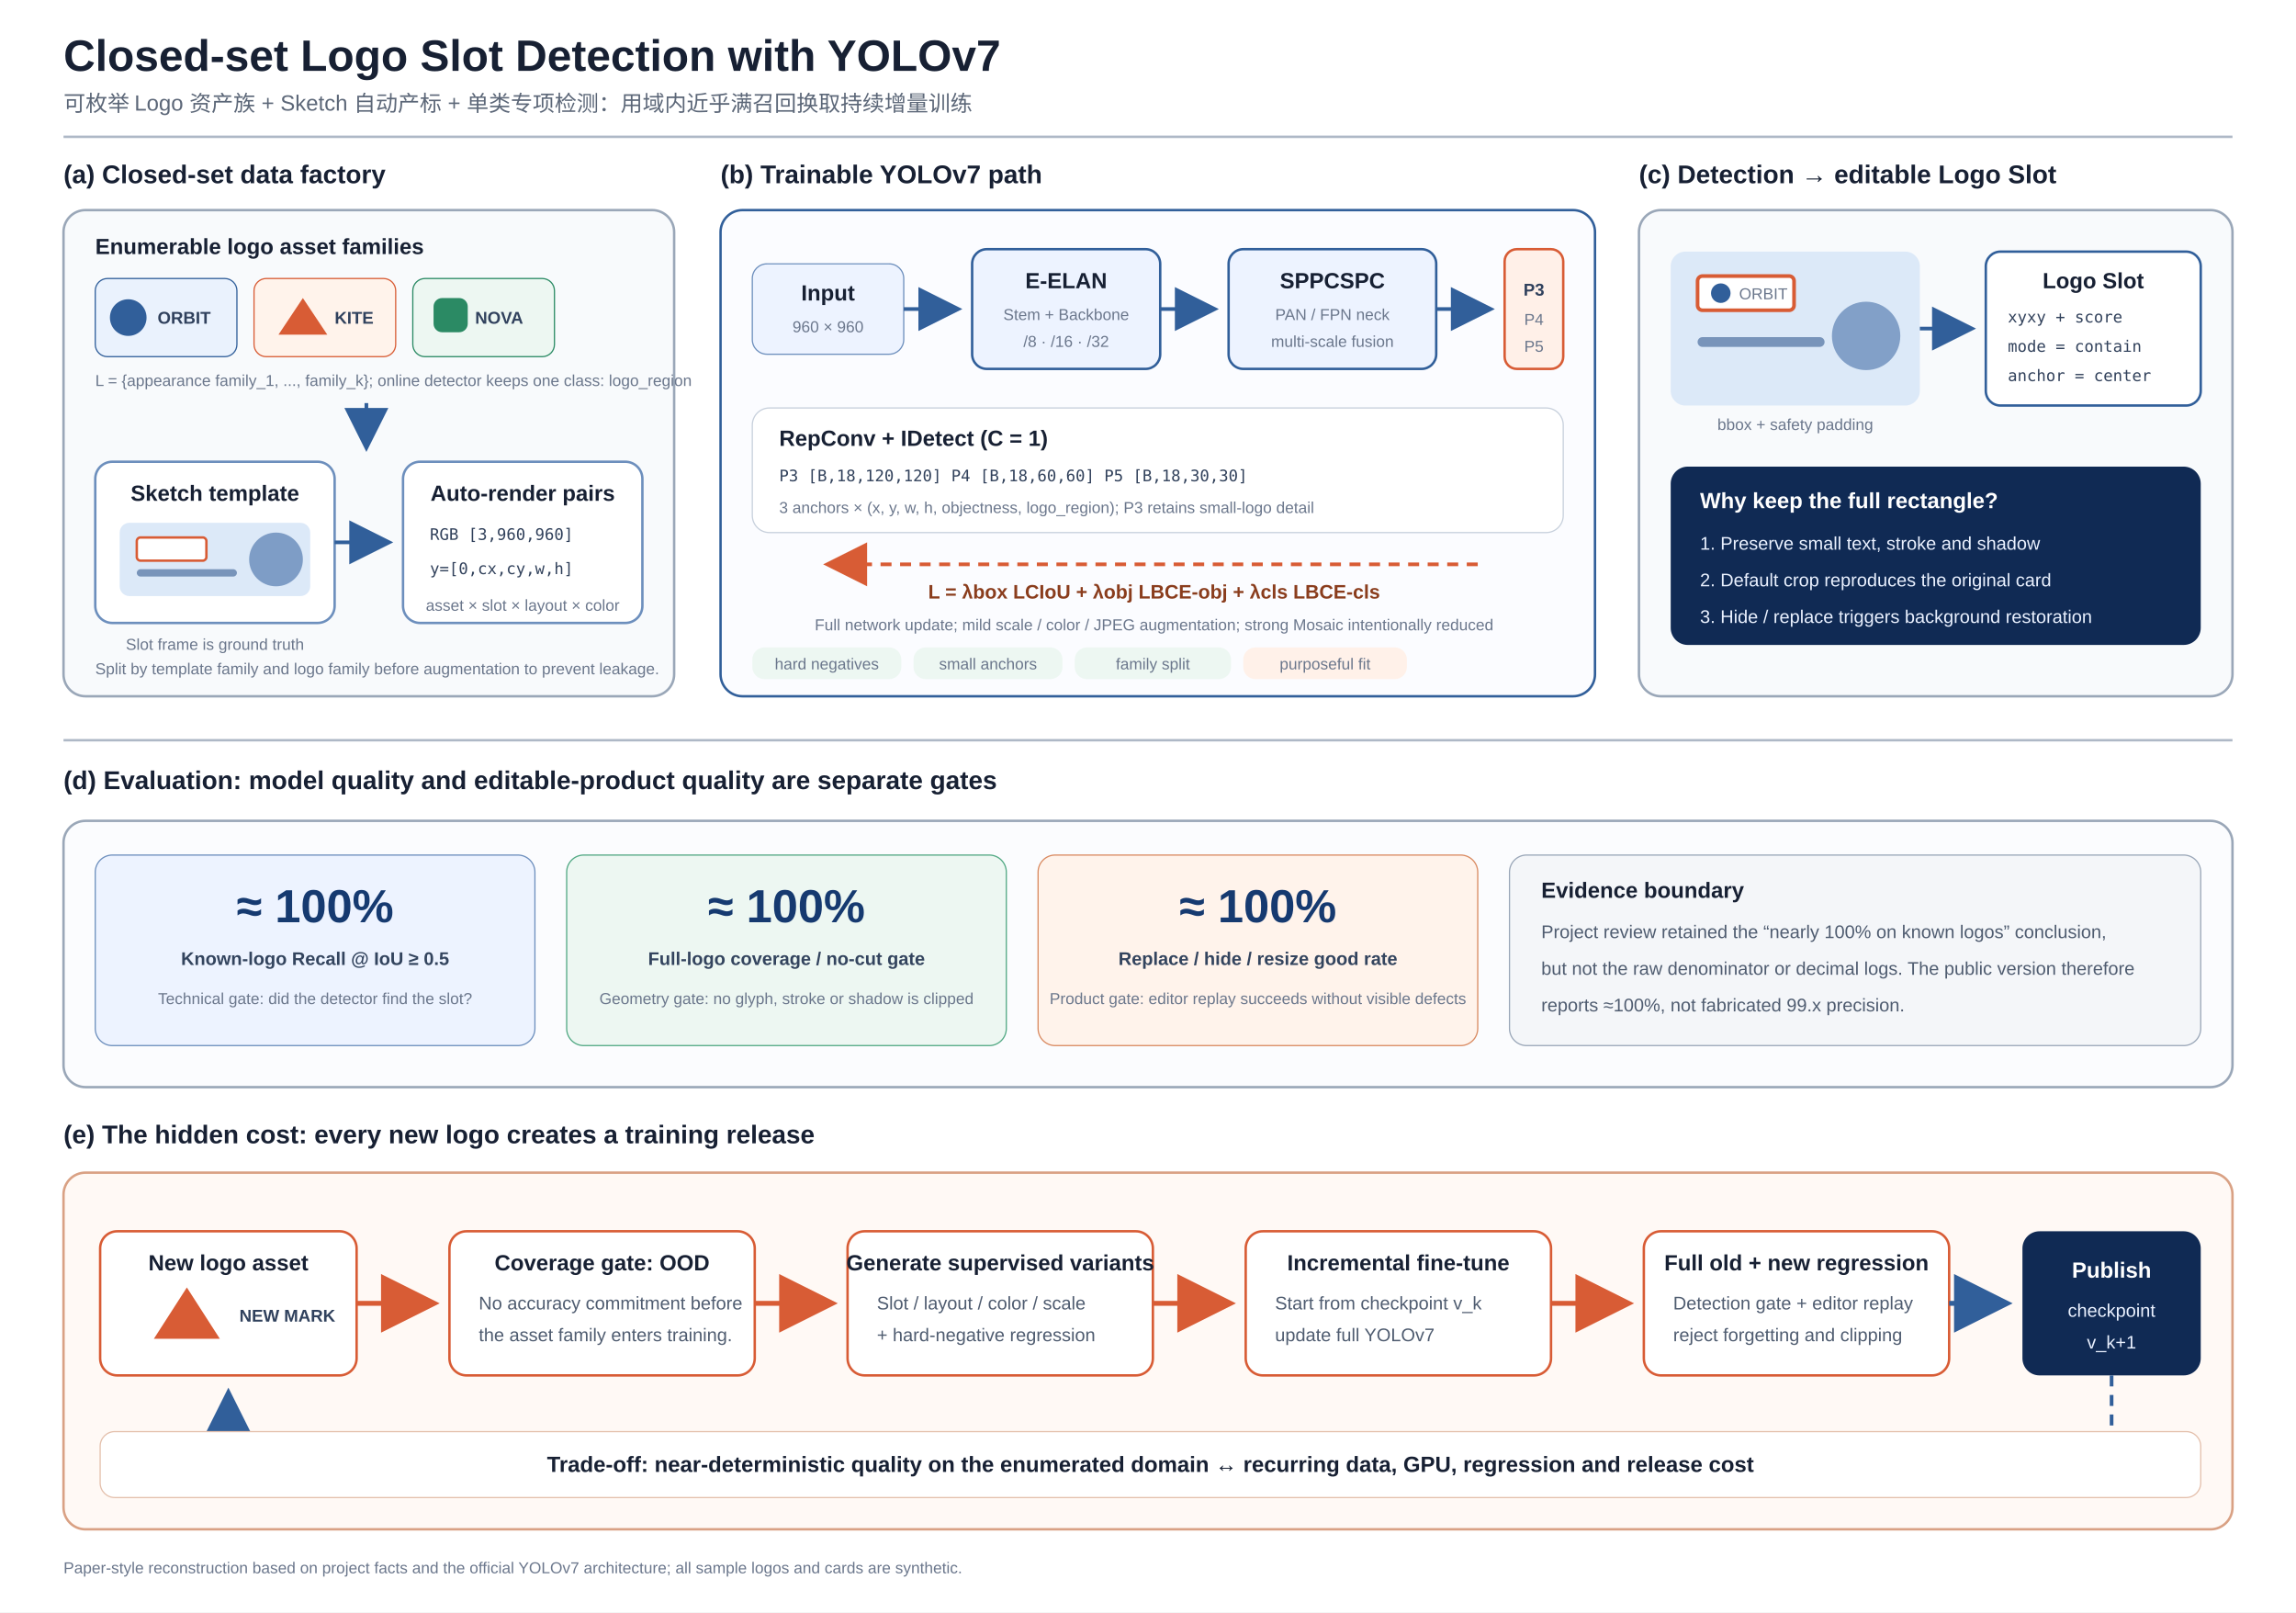
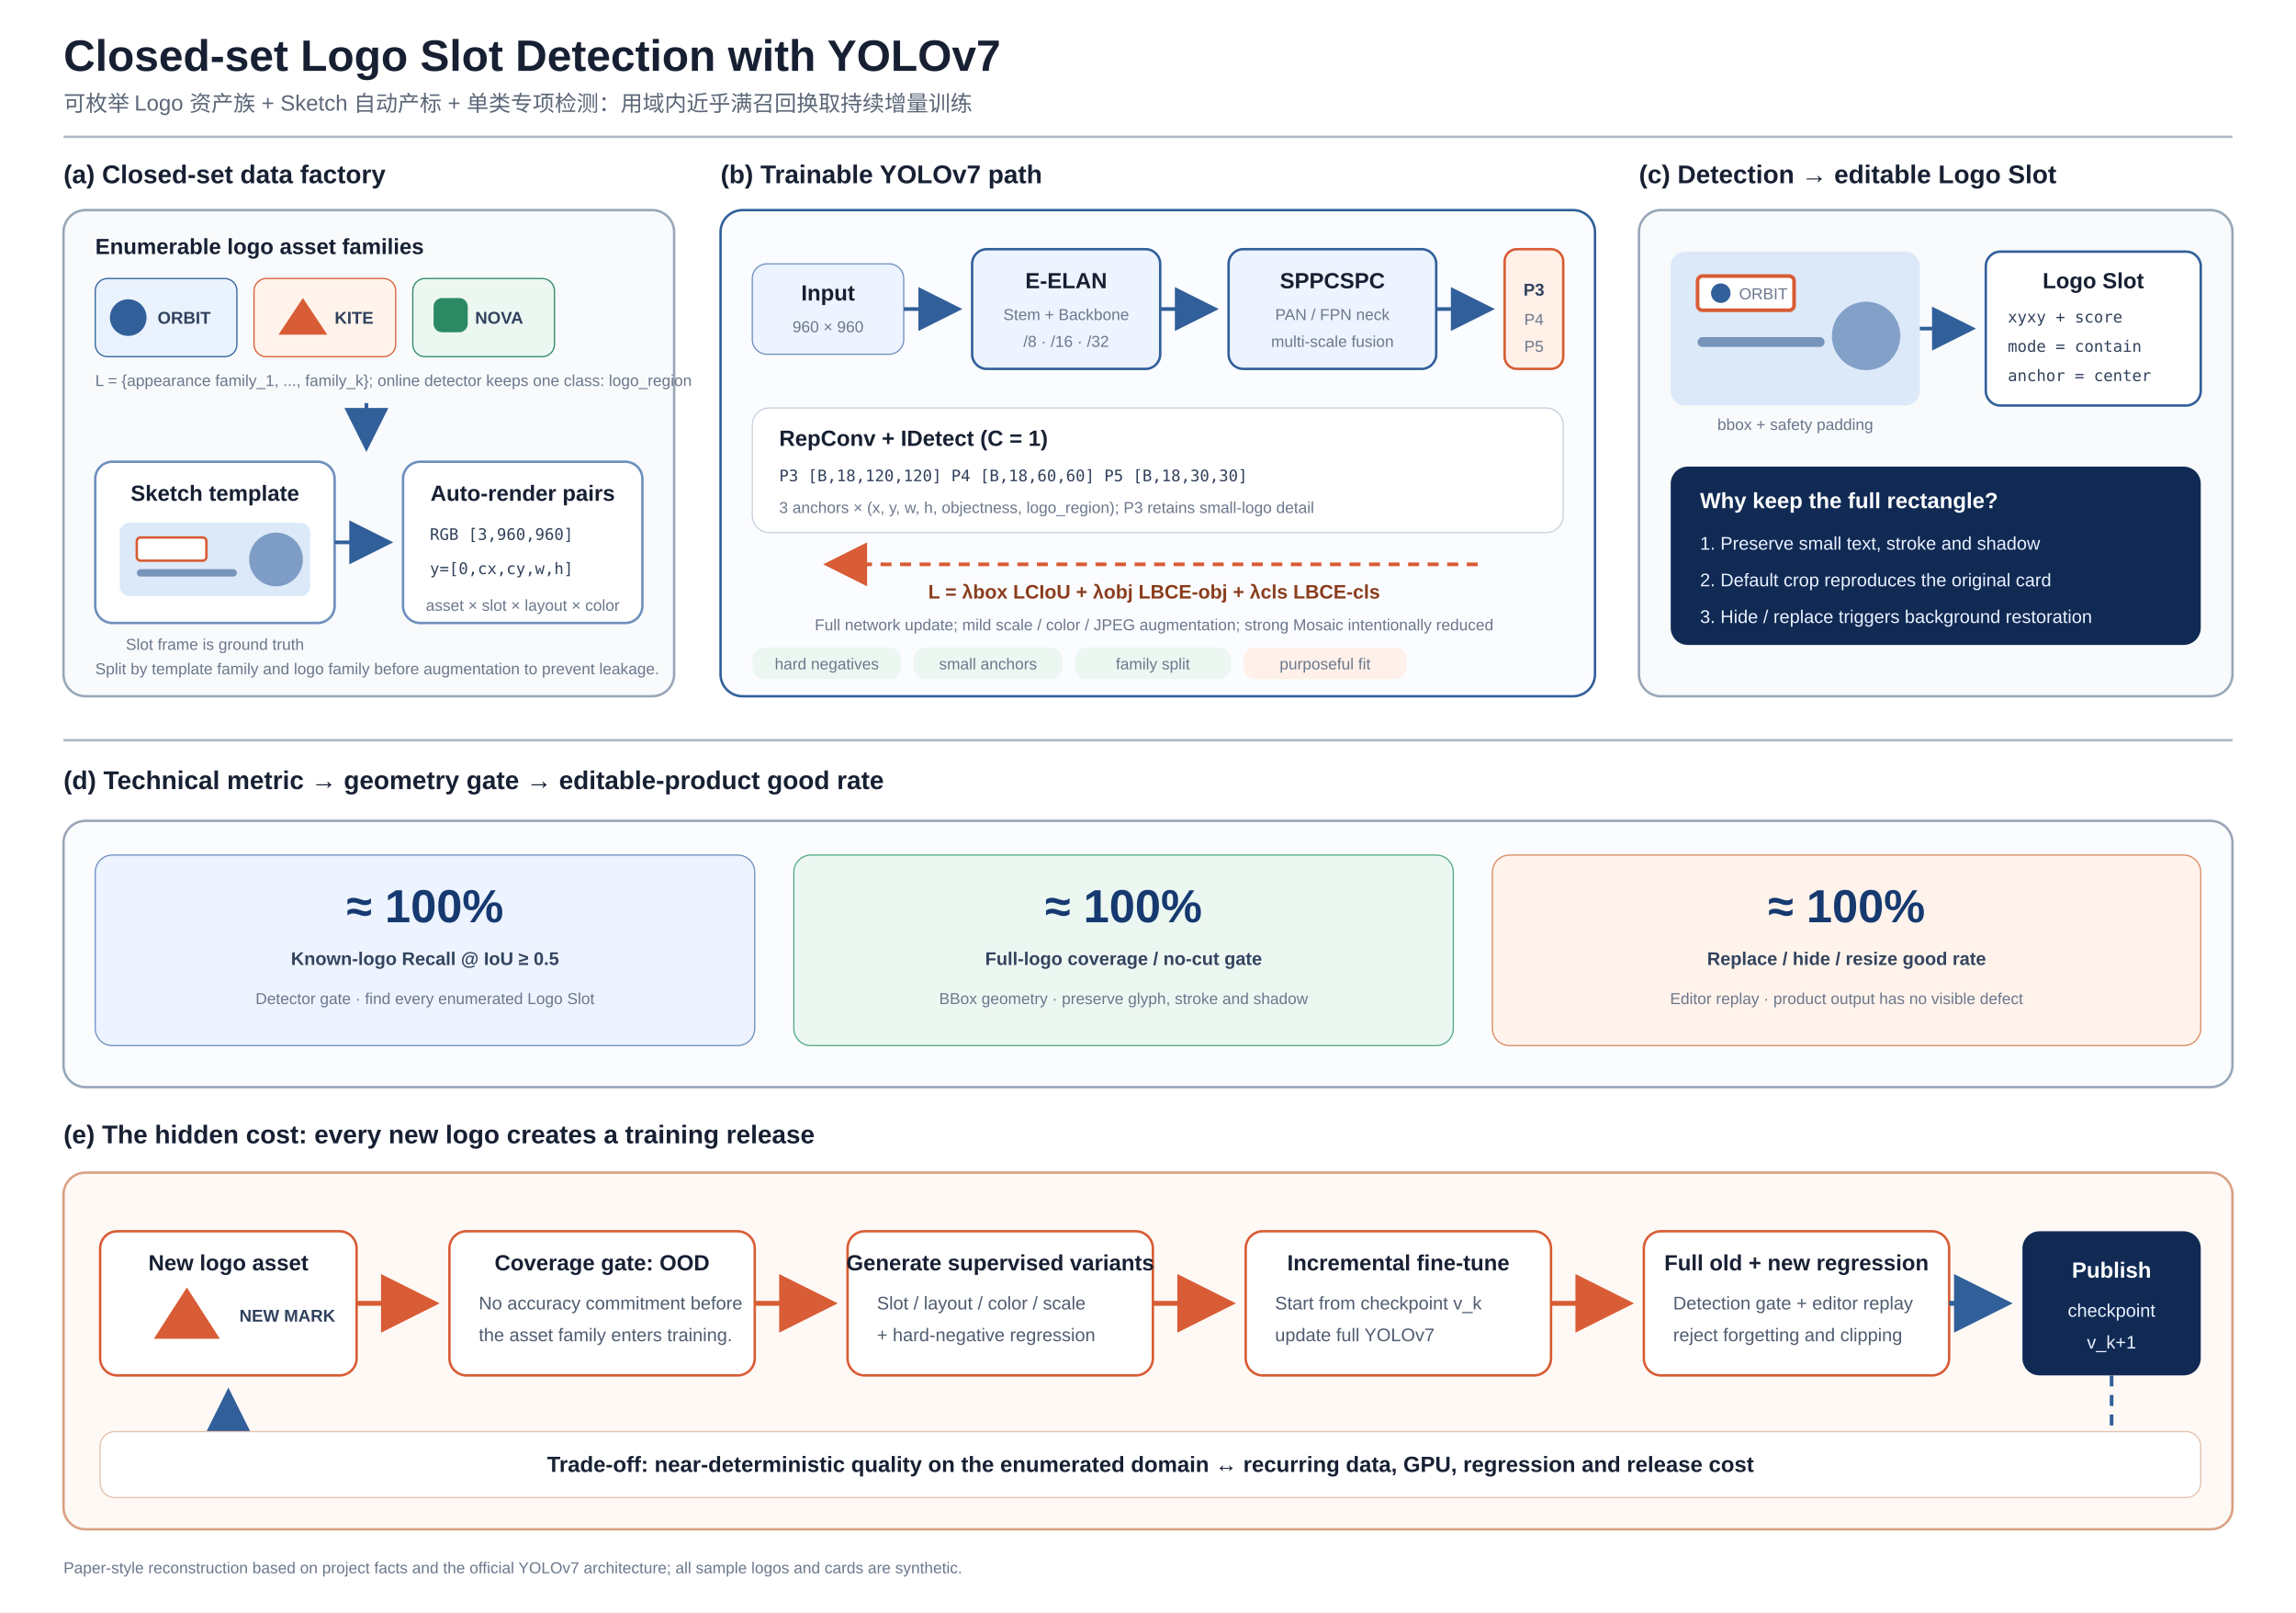
<svg xmlns="http://www.w3.org/2000/svg" width="1880" height="1320" viewBox="0 0 1880 1320">
  <defs>
    <marker id="arrow" markerWidth="12" markerHeight="12" refX="10" refY="6" orient="auto">
      <path d="M0 0L12 6L0 12Z" fill="#315f9a" />
    </marker>
    <marker id="orangeArrow" markerWidth="12" markerHeight="12" refX="10" refY="6" orient="auto">
      <path d="M0 0L12 6L0 12Z" fill="#d85c35" />
    </marker>
    <style>
      .f{font-family:Arial,"PingFang SC","Noto Sans CJK SC",sans-serif}.title{font-size:36px;font-weight:800;fill:#172033}.sub{font-size:18px;fill:#5c6778}.label{font-size:21px;font-weight:800;fill:#172033}.node{font-size:18px;font-weight:800;fill:#172033}.body{font-size:15px;fill:#4f5c70}.small{font-size:13px;fill:#6b778c}.mono{font-family:"SFMono-Regular",Consolas,monospace;font-size:13px;fill:#31415b}.metric{font-size:38px;font-weight:800;fill:#163a70}.metricSub{font-size:15px;font-weight:700;fill:#33445e}.white{font-size:18px;font-weight:800;fill:#fff}.whiteBody{font-size:15px;fill:#eaf1ff}.chip{font-size:14px;font-weight:700;fill:#30415d}.eq{font-size:16px;font-weight:700;fill:#8a3d1d}
    </style>
  </defs>
  <rect width="1880" height="1320" fill="#fff" />
  <text class="f title" x="52" y="58">Closed-set Logo Slot Detection with YOLOv7</text>
  <text class="f sub" x="52" y="91">可枚举 Logo 资产族 + Sketch 自动产标 + 单类专项检测：用域内近乎满召回换取持续增量训练</text>
  <line x1="52" y1="112" x2="1828" y2="112" stroke="#aeb8c6" stroke-width="2" />
  <text class="f label" x="52" y="150">(a) Closed-set data factory</text>
  <rect x="52" y="172" width="500" height="398" rx="18" fill="#f8fafc" stroke="#9aa7b8" stroke-width="2" />
  <text class="f node" x="78" y="208">Enumerable logo asset families</text>
  <rect x="78" y="228" width="116" height="64" rx="10" fill="#eaf2fd" stroke="#315f9a" />
  <circle cx="105" cy="260" r="15" fill="#315f9a" />
  <text class="f chip" x="129" y="265">ORBIT</text>
  <rect x="208" y="228" width="116" height="64" rx="10" fill="#fff3eb" stroke="#d85c35" />
  <path d="M228 274 L248 244 L268 274Z" fill="#d85c35" />
  <text class="f chip" x="274" y="265">KITE</text>
  <rect x="338" y="228" width="116" height="64" rx="10" fill="#edf7f2" stroke="#2b8a64" />
  <rect x="355" y="244" width="28" height="28" rx="7" fill="#2b8a64" />
  <text class="f chip" x="389" y="265">NOVA</text>
  <text class="f small" x="78" y="316">L = {appearance family_1, ..., family_k}; online detector keeps one class: logo_region</text>
  <line x1="300" y1="330" x2="300" y2="364" stroke="#315f9a" stroke-width="3" marker-end="url(#arrow)" />
  <rect x="78" y="378" width="196" height="132" rx="14" fill="#fff" stroke="#6d8fbd" stroke-width="2" />
  <text class="f node" x="176" y="410" text-anchor="middle">Sketch template</text>
  <rect x="98" y="428" width="156" height="60" rx="8" fill="#dce9f8" />
  <rect x="112" y="440" width="57" height="19" rx="3" fill="#fff" stroke="#d85c35" stroke-width="2" />
  <rect x="112" y="466" width="82" height="6" rx="3" fill="#7894ba" />
  <circle cx="226" cy="458" r="22" fill="#5f84b5" opacity=".75" />
  <text class="f small" x="176" y="532" text-anchor="middle">Slot frame is ground truth</text>
  <line x1="274" y1="444" x2="316" y2="444" stroke="#315f9a" stroke-width="3" marker-end="url(#arrow)" />
  <rect x="330" y="378" width="196" height="132" rx="14" fill="#fff" stroke="#6d8fbd" stroke-width="2" />
  <text class="f node" x="428" y="410" text-anchor="middle">Auto-render pairs</text>
  <text class="f mono" x="352" y="442">RGB [3,960,960]</text>
  <text class="f mono" x="352" y="470">y=[0,cx,cy,w,h]</text>
  <text class="f small" x="428" y="500" text-anchor="middle">asset × slot × layout × color</text>
  <text class="f small" x="78" y="552">Split by template family and logo family before augmentation to prevent leakage.</text>
  <text class="f label" x="590" y="150">(b) Trainable YOLOv7 path</text>
  <rect x="590" y="172" width="716" height="398" rx="18" fill="#fbfcff" stroke="#315f9a" stroke-width="2" />
  <rect x="616" y="216" width="124" height="74" rx="12" fill="#edf3ff" stroke="#6d8fbd" />
  <text class="f node" x="678" y="246" text-anchor="middle">Input</text>
  <text class="f small" x="678" y="272" text-anchor="middle">960 × 960</text>
  <line x1="740" y1="253" x2="782" y2="253" stroke="#315f9a" stroke-width="3" marker-end="url(#arrow)" />
  <rect x="796" y="204" width="154" height="98" rx="12" fill="#edf3ff" stroke="#315f9a" stroke-width="2" />
  <text class="f node" x="873" y="236" text-anchor="middle">E-ELAN</text>
  <text class="f small" x="873" y="262" text-anchor="middle">Stem + Backbone</text>
  <text class="f small" x="873" y="284" text-anchor="middle">/8 · /16 · /32</text>
  <line x1="950" y1="253" x2="992" y2="253" stroke="#315f9a" stroke-width="3" marker-end="url(#arrow)" />
  <rect x="1006" y="204" width="170" height="98" rx="12" fill="#edf3ff" stroke="#315f9a" stroke-width="2" />
  <text class="f node" x="1091" y="236" text-anchor="middle">SPPCSPC</text>
  <text class="f small" x="1091" y="262" text-anchor="middle">PAN / FPN neck</text>
  <text class="f small" x="1091" y="284" text-anchor="middle">multi-scale fusion</text>
  <line x1="1176" y1="253" x2="1218" y2="253" stroke="#315f9a" stroke-width="3" marker-end="url(#arrow)" />
  <rect x="1232" y="204" width="48" height="98" rx="10" fill="#fff0e8" stroke="#d85c35" stroke-width="2" />
  <text class="f chip" x="1256" y="242" text-anchor="middle">P3</text>
  <text class="f small" x="1256" y="266" text-anchor="middle">P4</text>
  <text class="f small" x="1256" y="288" text-anchor="middle">P5</text>
  <rect x="616" y="334" width="664" height="102" rx="14" fill="#fff" stroke="#c7d0dc" />
  <text class="f node" x="638" y="365">RepConv + IDetect (C = 1)</text>
  <text class="f mono" x="638" y="394">P3 [B,18,120,120]   P4 [B,18,60,60]   P5 [B,18,30,30]</text>
  <text class="f small" x="638" y="420">3 anchors × (x, y, w, h, objectness, logo_region); P3 retains small-logo detail</text>
  <path d="M1210 462 H680" fill="none" stroke="#d85c35" stroke-width="3" stroke-dasharray="9 7" marker-end="url(#orangeArrow)" />
  <text class="f eq" x="945" y="490" text-anchor="middle">L = λbox LCIoU + λobj LBCE-obj + λcls LBCE-cls</text>
  <text class="f small" x="945" y="516" text-anchor="middle">Full network update; mild scale / color / JPEG augmentation; strong Mosaic intentionally reduced</text>
  <rect x="616" y="530" width="122" height="26" rx="10" fill="#edf7f2" />
  <text class="f small" x="677" y="548" text-anchor="middle">hard negatives</text>
  <rect x="748" y="530" width="122" height="26" rx="10" fill="#edf7f2" />
  <text class="f small" x="809" y="548" text-anchor="middle">small anchors</text>
  <rect x="880" y="530" width="128" height="26" rx="10" fill="#edf7f2" />
  <text class="f small" x="944" y="548" text-anchor="middle">family split</text>
  <rect x="1018" y="530" width="134" height="26" rx="10" fill="#fff1e9" />
  <text class="f small" x="1085" y="548" text-anchor="middle">purposeful fit</text>
  <text class="f label" x="1342" y="150">(c) Detection → editable Logo Slot</text>
  <rect x="1342" y="172" width="486" height="398" rx="18" fill="#f8fafc" stroke="#9aa7b8" stroke-width="2" />
  <rect x="1368" y="206" width="204" height="126" rx="12" fill="#dce9f8" />
  <rect x="1390" y="226" width="79" height="28" rx="4" fill="#fff" stroke="#d85c35" stroke-width="3" />
  <circle cx="1409" cy="240" r="8" fill="#315f9a" />
  <text class="f small" x="1424" y="245">ORBIT</text>
  <rect x="1390" y="276" width="104" height="8" rx="4" fill="#7894ba" />
  <circle cx="1528" cy="275" r="28" fill="#5f84b5" opacity=".72" />
  <text class="f small" x="1470" y="352" text-anchor="middle">bbox + safety padding</text>
  <line x1="1572" y1="269" x2="1612" y2="269" stroke="#315f9a" stroke-width="3" marker-end="url(#arrow)" />
  <rect x="1626" y="206" width="176" height="126" rx="12" fill="#fff" stroke="#315f9a" stroke-width="2" />
  <text class="f node" x="1714" y="236" text-anchor="middle">Logo Slot</text>
  <text class="f mono" x="1644" y="264">xyxy + score</text>
  <text class="f mono" x="1644" y="288">mode = contain</text>
  <text class="f mono" x="1644" y="312">anchor = center</text>
  <rect x="1368" y="382" width="434" height="146" rx="14" fill="#102a54" />
  <text class="f white" x="1392" y="416">Why keep the full rectangle?</text>
  <text class="f whiteBody" x="1392" y="450">1. Preserve small text, stroke and shadow</text>
  <text class="f whiteBody" x="1392" y="480">2. Default crop reproduces the original card</text>
  <text class="f whiteBody" x="1392" y="510">3. Hide / replace triggers background restoration</text>
  <line x1="52" y1="606" x2="1828" y2="606" stroke="#aeb8c6" stroke-width="2" />
-   <text class="f label" x="52" y="646">(d) Evaluation: model quality and editable-product quality are separate gates</text>
+   <text class="f label" x="52" y="646">(d) Technical metric → geometry gate → editable-product good rate</text>
  <rect x="52" y="672" width="1776" height="218" rx="18" fill="#fbfcfe" stroke="#9aa7b8" stroke-width="2" />
-   <rect x="78" y="700" width="360" height="156" rx="14" fill="#edf3ff" stroke="#6d8fbd" />
-   <text class="f metric" x="258" y="755" text-anchor="middle">≈ 100%</text>
-   <text class="f metricSub" x="258" y="790" text-anchor="middle">Known-logo Recall @ IoU ≥ 0.5</text>
-   <text class="f small" x="258" y="822" text-anchor="middle">Technical gate: did the detector find the slot?</text>
-   <rect x="464" y="700" width="360" height="156" rx="14" fill="#edf7f2" stroke="#52a984" />
-   <text class="f metric" x="644" y="755" text-anchor="middle">≈ 100%</text>
-   <text class="f metricSub" x="644" y="790" text-anchor="middle">Full-logo coverage / no-cut gate</text>
-   <text class="f small" x="644" y="822" text-anchor="middle">Geometry gate: no glyph, stroke or shadow is clipped</text>
-   <rect x="850" y="700" width="360" height="156" rx="14" fill="#fff3eb" stroke="#d98a61" />
-   <text class="f metric" x="1030" y="755" text-anchor="middle">≈ 100%</text>
-   <text class="f metricSub" x="1030" y="790" text-anchor="middle">Replace / hide / resize good rate</text>
-   <text class="f small" x="1030" y="822" text-anchor="middle">Product gate: editor replay succeeds without visible defects</text>
-   <rect x="1236" y="700" width="566" height="156" rx="14" fill="#f4f6f9" stroke="#9aa7b8" />
-   <text class="f node" x="1262" y="735">Evidence boundary</text>
-   <text class="f body" x="1262" y="768">Project review retained the “nearly 100% on known logos” conclusion,</text>
-   <text class="f body" x="1262" y="798">but not the raw denominator or decimal logs. The public version therefore</text>
-   <text class="f body" x="1262" y="828">reports ≈100%, not fabricated 99.x precision.</text>
+   <rect x="78" y="700" width="540" height="156" rx="14" fill="#edf3ff" stroke="#6d8fbd" />
+   <text class="f metric" x="348" y="755" text-anchor="middle">≈ 100%</text>
+   <text class="f metricSub" x="348" y="790" text-anchor="middle">Known-logo Recall @ IoU ≥ 0.5</text>
+   <text class="f small" x="348" y="822" text-anchor="middle">Detector gate · find every enumerated Logo Slot</text>
+   <rect x="650" y="700" width="540" height="156" rx="14" fill="#edf7f2" stroke="#52a984" />
+   <text class="f metric" x="920" y="755" text-anchor="middle">≈ 100%</text>
+   <text class="f metricSub" x="920" y="790" text-anchor="middle">Full-logo coverage / no-cut gate</text>
+   <text class="f small" x="920" y="822" text-anchor="middle">BBox geometry · preserve glyph, stroke and shadow</text>
+   <rect x="1222" y="700" width="580" height="156" rx="14" fill="#fff3eb" stroke="#d98a61" />
+   <text class="f metric" x="1512" y="755" text-anchor="middle">≈ 100%</text>
+   <text class="f metricSub" x="1512" y="790" text-anchor="middle">Replace / hide / resize good rate</text>
+   <text class="f small" x="1512" y="822" text-anchor="middle">Editor replay · product output has no visible defect</text>
  <text class="f label" x="52" y="936">(e) The hidden cost: every new logo creates a training release</text>
  <rect x="52" y="960" width="1776" height="292" rx="18" fill="#fff9f5" stroke="#d9a184" stroke-width="2" />
  <rect x="82" y="1008" width="210" height="118" rx="14" fill="#fff" stroke="#d85c35" stroke-width="2" />
  <text class="f node" x="187" y="1040" text-anchor="middle">New logo asset</text>
  <path d="M126 1096 L153 1054 L180 1096Z" fill="#d85c35" />
  <text class="f chip" x="196" y="1082">NEW MARK</text>
  <line x1="292" y1="1067" x2="352" y2="1067" stroke="#d85c35" stroke-width="4" marker-end="url(#orangeArrow)" />
  <rect x="368" y="1008" width="250" height="118" rx="14" fill="#fff" stroke="#d85c35" stroke-width="2" />
  <text class="f node" x="493" y="1040" text-anchor="middle">Coverage gate: OOD</text>
  <text class="f body" x="392" y="1072">No accuracy commitment before</text>
  <text class="f body" x="392" y="1098">the asset family enters training.</text>
  <line x1="618" y1="1067" x2="678" y2="1067" stroke="#d85c35" stroke-width="4" marker-end="url(#orangeArrow)" />
  <rect x="694" y="1008" width="250" height="118" rx="14" fill="#fff" stroke="#d85c35" stroke-width="2" />
  <text class="f node" x="819" y="1040" text-anchor="middle">Generate supervised variants</text>
  <text class="f body" x="718" y="1072">Slot / layout / color / scale</text>
  <text class="f body" x="718" y="1098">+ hard-negative regression</text>
  <line x1="944" y1="1067" x2="1004" y2="1067" stroke="#d85c35" stroke-width="4" marker-end="url(#orangeArrow)" />
  <rect x="1020" y="1008" width="250" height="118" rx="14" fill="#fff" stroke="#d85c35" stroke-width="2" />
  <text class="f node" x="1145" y="1040" text-anchor="middle">Incremental fine-tune</text>
  <text class="f body" x="1044" y="1072">Start from checkpoint v_k</text>
  <text class="f body" x="1044" y="1098">update full YOLOv7</text>
  <line x1="1270" y1="1067" x2="1330" y2="1067" stroke="#d85c35" stroke-width="4" marker-end="url(#orangeArrow)" />
  <rect x="1346" y="1008" width="250" height="118" rx="14" fill="#fff" stroke="#d85c35" stroke-width="2" />
  <text class="f node" x="1471" y="1040" text-anchor="middle">Full old + new regression</text>
  <text class="f body" x="1370" y="1072">Detection gate + editor replay</text>
  <text class="f body" x="1370" y="1098">reject forgetting and clipping</text>
  <line x1="1596" y1="1067" x2="1640" y2="1067" stroke="#315f9a" stroke-width="4" marker-end="url(#arrow)" />
  <rect x="1656" y="1008" width="146" height="118" rx="14" fill="#102a54" />
  <text class="f white" x="1729" y="1046" text-anchor="middle">Publish</text>
  <text class="f whiteBody" x="1729" y="1078" text-anchor="middle">checkpoint</text>
  <text class="f whiteBody" x="1729" y="1104" text-anchor="middle">v_k+1</text>
  <path d="M1729 1126 V1188 H187 V1142" fill="none" stroke="#315f9a" stroke-width="3" stroke-dasharray="9 7" marker-end="url(#arrow)" />
  <rect x="82" y="1172" width="1720" height="54" rx="12" fill="#fff" stroke="#e4c0ac" />
  <text class="f node" x="942" y="1205" text-anchor="middle">Trade-off: near-deterministic quality on the enumerated domain ↔ recurring data, GPU, regression and release cost</text>
  <text class="f small" x="52" y="1288">Paper-style reconstruction based on project facts and the official YOLOv7 architecture; all sample logos and cards are synthetic.</text>
</svg>
